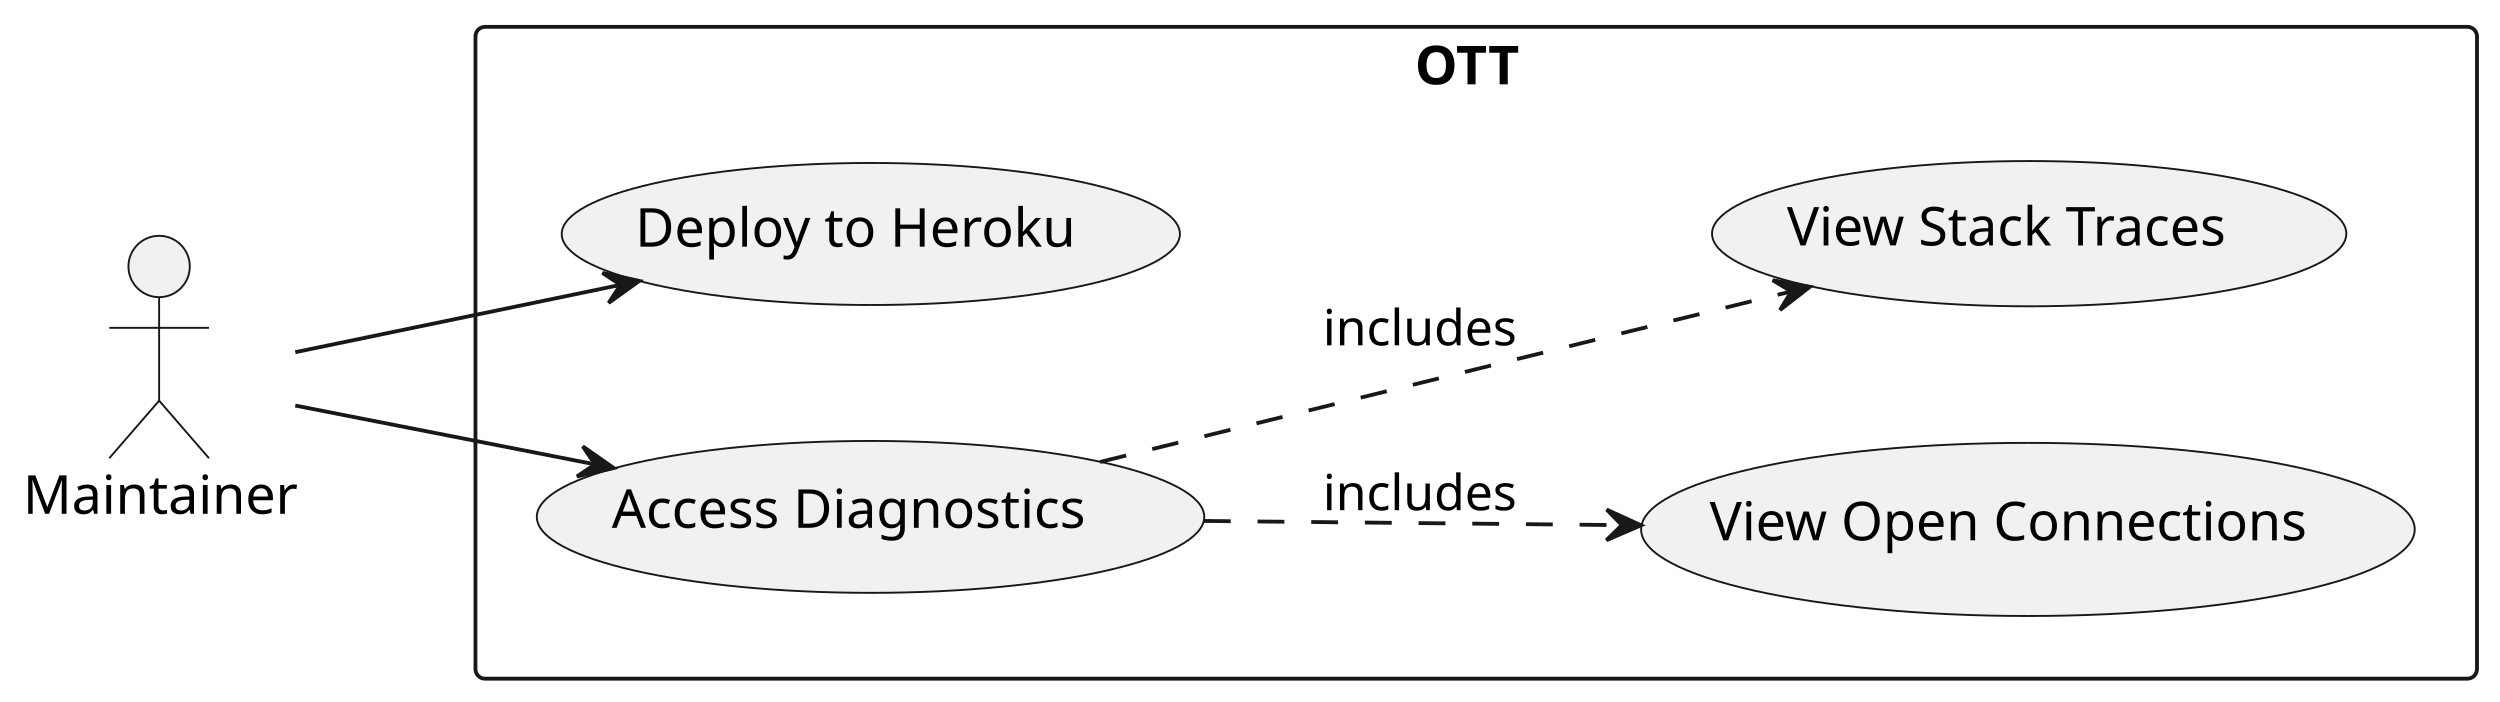
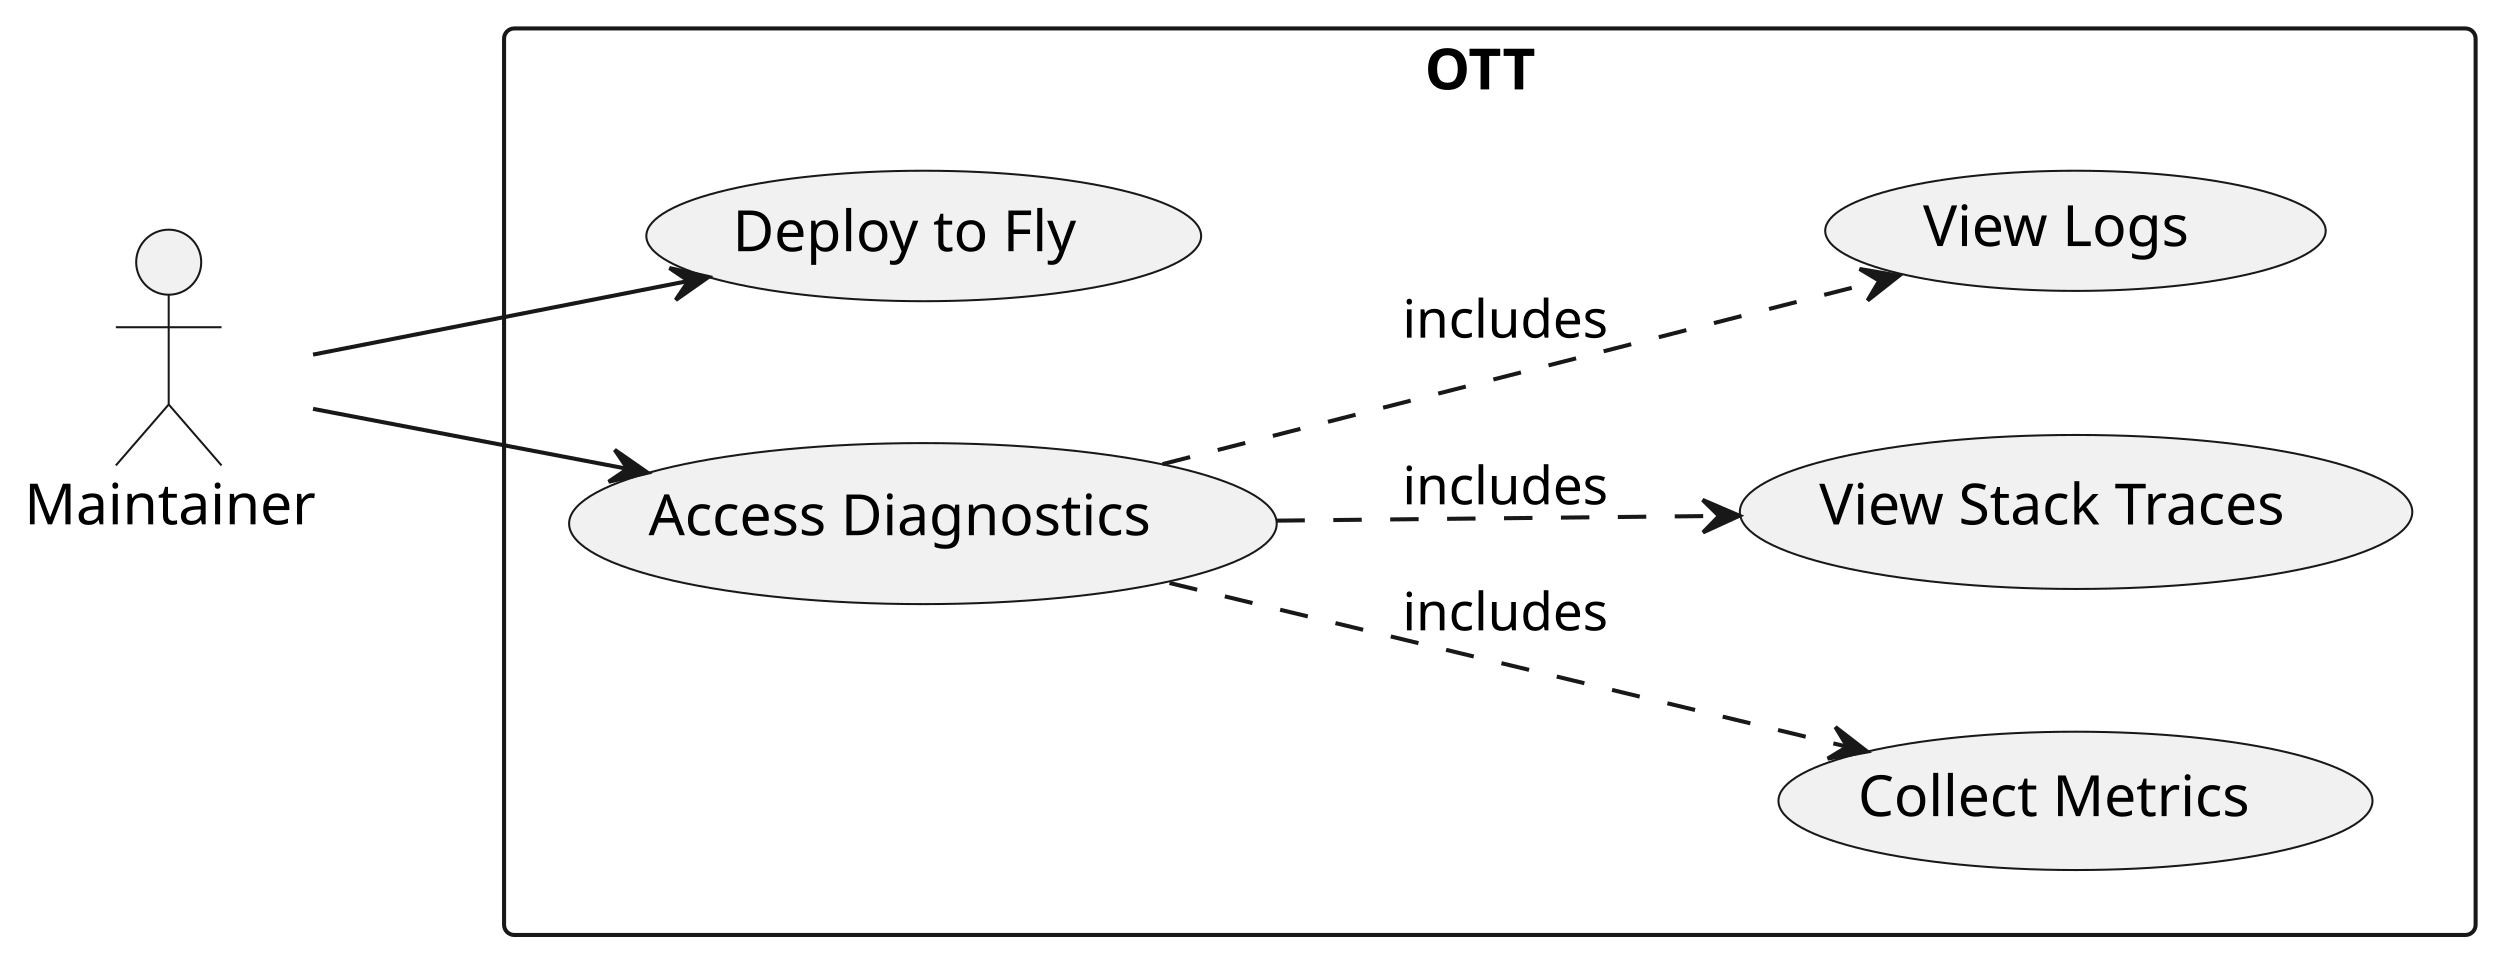
- <svg xmlns="http://www.w3.org/2000/svg" contentStyleType="text/css" height="183px" preserveAspectRatio="none" style="width:652px;height:183px;background:#FFFFFF;" version="1.1" viewBox="0 0 652 183" width="652px" zoomAndPan="magnify">
+ <svg xmlns="http://www.w3.org/2000/svg" contentStyleType="text/css" height="236px" preserveAspectRatio="none" style="width:615px;height:236px;background:#FFFFFF;" version="1.1" viewBox="0 0 615 236" width="615px" zoomAndPan="magnify">
  <defs />
  <g>
    <g id="cluster_OTT">
-       <rect fill="none" height="170" rx="2.5" ry="2.5" style="stroke:#181818;stroke-width:1.0;" width="522" x="124" y="7" />
-       <text fill="#000000" font-family="sans-serif" font-size="14" font-weight="bold" lengthAdjust="spacing" textLength="32" x="369" y="21.995">OTT</text>
+       <rect fill="none" height="223" rx="2.5" ry="2.5" style="stroke:#181818;stroke-width:1.0;" width="485" x="124" y="7" />
+       <text fill="#000000" font-family="sans-serif" font-size="14" font-weight="bold" lengthAdjust="spacing" textLength="32" x="350.5" y="21.995">OTT</text>
    </g>
    <g id="elem_UC1">
-       <ellipse cx="227.111" cy="61.022" fill="#F1F1F1" rx="80.611" ry="18.522" style="stroke:#181818;stroke-width:0.5;" />
-       <text fill="#000000" font-family="sans-serif" font-size="14" lengthAdjust="spacing" textLength="120" x="165.673" y="64.335">Deploy to Heroku</text>
+       <ellipse cx="227.24" cy="58.048" fill="#F1F1F1" rx="68.24" ry="16.048" style="stroke:#181818;stroke-width:0.5;" />
+       <text fill="#000000" font-family="sans-serif" font-size="14" lengthAdjust="spacing" textLength="88" x="180.24" y="61.796">Deploy to Fly</text>
    </g>
    <g id="elem_UC2">
-       <ellipse cx="227.037" cy="134.807" fill="#F1F1F1" rx="87.037" ry="19.807" style="stroke:#181818;stroke-width:0.5;" />
-       <text fill="#000000" font-family="sans-serif" font-size="14" lengthAdjust="spacing" textLength="135" x="159.537" y="137.654">Access Diagnostics</text>
+       <ellipse cx="227.037" cy="128.807" fill="#F1F1F1" rx="87.037" ry="19.807" style="stroke:#181818;stroke-width:0.5;" />
+       <text fill="#000000" font-family="sans-serif" font-size="14" lengthAdjust="spacing" textLength="135" x="159.537" y="131.654">Access Diagnostics</text>
    </g>
    <g id="elem_UC2.1">
-       <ellipse cx="528.882" cy="138.076" fill="#F1F1F1" rx="100.882" ry="22.576" style="stroke:#181818;stroke-width:0.5;" />
-       <text fill="#000000" font-family="sans-serif" font-size="14" lengthAdjust="spacing" textLength="166" x="445.882" y="140.923">View Open Connections</text>
+       <ellipse cx="510.568" cy="197.014" fill="#F1F1F1" rx="73.068" ry="17.014" style="stroke:#181818;stroke-width:0.5;" />
+       <text fill="#000000" font-family="sans-serif" font-size="14" lengthAdjust="spacing" textLength="101" x="457.068" y="200.761">Collect Metrics</text>
    </g>
    <g id="elem_UC2.2">
-       <ellipse cx="529.212" cy="60.942" fill="#F1F1F1" rx="82.712" ry="18.942" style="stroke:#181818;stroke-width:0.5;" />
-       <text fill="#000000" font-family="sans-serif" font-size="14" lengthAdjust="spacing" textLength="125" x="466.021" y="64.022">View Stack Traces</text>
+       <ellipse cx="510.712" cy="125.942" fill="#F1F1F1" rx="82.712" ry="18.942" style="stroke:#181818;stroke-width:0.5;" />
+       <text fill="#000000" font-family="sans-serif" font-size="14" lengthAdjust="spacing" textLength="125" x="447.521" y="129.022">View Stack Traces</text>
+     </g>
+     <g id="elem_UC2.3">
+       <ellipse cx="510.56" cy="56.782" fill="#F1F1F1" rx="61.56" ry="14.782" style="stroke:#181818;stroke-width:0.5;" />
+       <text fill="#000000" font-family="sans-serif" font-size="14" lengthAdjust="spacing" textLength="69" x="473.06" y="60.529">View Logs</text>
    </g>
    <g id="elem_maint">
-       <ellipse cx="41.5" cy="69.5" fill="#F1F1F1" rx="8" ry="8" style="stroke:#181818;stroke-width:0.5;" />
-       <path d="M41.5,77.5 L41.5,104.5 M28.5,85.5 L54.5,85.5 M41.5,104.5 L28.5,119.5 M41.5,104.5 L54.5,119.5 " fill="none" style="stroke:#181818;stroke-width:0.5;" />
-       <text fill="#000000" font-family="sans-serif" font-size="14" lengthAdjust="spacing" textLength="71" x="6" y="133.995">Maintainer</text>
+       <ellipse cx="41.5" cy="64.5" fill="#F1F1F1" rx="8" ry="8" style="stroke:#181818;stroke-width:0.5;" />
+       <path d="M41.5,72.5 L41.5,99.5 M28.5,80.5 L54.5,80.5 M41.5,99.5 L28.5,114.5 M41.5,99.5 L54.5,114.5 " fill="none" style="stroke:#181818;stroke-width:0.5;" />
+       <text fill="#000000" font-family="sans-serif" font-size="14" lengthAdjust="spacing" textLength="71" x="6" y="128.995">Maintainer</text>
    </g>
    <g id="link_maint_UC1">
-       <path d="M77.01,91.85 C100.86,86.91 133.3,80.2 161.82,74.29 " fill="none" id="maint-to-UC1" style="stroke:#181818;stroke-width:1.0;" />
-       <polygon fill="#181818" points="166.73,73.27,157.106,71.177,161.834,74.284,158.728,79.011,166.73,73.27" style="stroke:#181818;stroke-width:1.0;" />
+       <path d="M77.01,87.23 C102.92,82.15 138.97,75.07 169.12,69.16 " fill="none" id="maint-to-UC1" style="stroke:#181818;stroke-width:1.0;" />
+       <polygon fill="#181818" points="174.29,68.14,164.69,65.94,169.383,69.099,166.224,73.791,174.29,68.14" style="stroke:#181818;stroke-width:1.0;" />
    </g>
    <g id="link_maint_UC2">
-       <path d="M77.01,105.77 C99.01,110.09 128.3,115.83 155.09,121.09 " fill="none" id="maint-to-UC2" style="stroke:#181818;stroke-width:1.0;" />
-       <polygon fill="#181818" points="160.06,122.06,151.991,116.413,155.152,121.104,150.461,124.266,160.06,122.06" style="stroke:#181818;stroke-width:1.0;" />
+       <path d="M77.01,100.58 C98.81,104.74 127.78,110.27 154.38,115.34 " fill="none" id="maint-to-UC2" style="stroke:#181818;stroke-width:1.0;" />
+       <polygon fill="#181818" points="159.31,116.28,151.225,110.656,154.4,115.338,149.718,118.513,159.31,116.28" style="stroke:#181818;stroke-width:1.0;" />
    </g>
    <g id="link_UC2_UC2.1">
-       <path d="M313.97,135.86 C347.88,136.2 387.17,136.59 422.76,136.95 " fill="none" id="UC2-to-UC2.1" style="stroke:#181818;stroke-width:1.0;stroke-dasharray:7.0,7.0;" />
-       <polygon fill="#181818" points="427.98,137,419.026,132.897,422.98,136.943,418.935,140.897,427.98,137" style="stroke:#181818;stroke-width:1.0;" />
-       <text fill="#000000" font-family="sans-serif" font-size="13" lengthAdjust="spacing" textLength="52" x="345" y="133.067">includes</text>
+       <path d="M287.7,143.42 C337,155.33 406.44,172.1 454.43,183.7 " fill="none" id="UC2-to-UC2.1" style="stroke:#181818;stroke-width:1.0;stroke-dasharray:7.0,7.0;" />
+       <polygon fill="#181818" points="459.3,184.87,451.505,178.85,454.443,183.684,449.608,186.621,459.3,184.87" style="stroke:#181818;stroke-width:1.0;" />
+       <text fill="#000000" font-family="sans-serif" font-size="13" lengthAdjust="spacing" textLength="52" x="345" y="155.067">includes</text>
    </g>
    <g id="link_UC2_UC2.2">
-       <path d="M286.91,120.47 C338.9,107.64 414.39,89.02 466.99,76.05 " fill="none" id="UC2-to-UC2.2" style="stroke:#181818;stroke-width:1.0;stroke-dasharray:7.0,7.0;" />
-       <polygon fill="#181818" points="472.01,74.81,462.313,73.085,467.156,76.009,464.232,80.852,472.01,74.81" style="stroke:#181818;stroke-width:1.0;" />
-       <text fill="#000000" font-family="sans-serif" font-size="13" lengthAdjust="spacing" textLength="52" x="345" y="90.067">includes</text>
+       <path d="M313.99,128.08 C348.51,127.72 388.24,127.29 422.82,126.92 " fill="none" id="UC2-to-UC2.2" style="stroke:#181818;stroke-width:1.0;stroke-dasharray:7.0,7.0;" />
+       <polygon fill="#181818" points="427.89,126.87,418.845,122.973,422.89,126.927,418.936,130.973,427.89,126.87" style="stroke:#181818;stroke-width:1.0;" />
+       <text fill="#000000" font-family="sans-serif" font-size="13" lengthAdjust="spacing" textLength="52" x="345" y="124.067">includes</text>
+     </g>
+     <g id="link_UC2_UC2.3">
+       <path d="M285.99,114.17 C338.11,100.84 413.73,81.5 462.26,69.08 " fill="none" id="UC2-to-UC2.3" style="stroke:#181818;stroke-width:1.0;stroke-dasharray:7.0,7.0;" />
+       <polygon fill="#181818" points="467.16,67.83,457.453,66.166,462.313,69.059,459.42,73.92,467.16,67.83" style="stroke:#181818;stroke-width:1.0;" />
+       <text fill="#000000" font-family="sans-serif" font-size="13" lengthAdjust="spacing" textLength="52" x="345" y="83.067">includes</text>
    </g>
  </g>
</svg>
